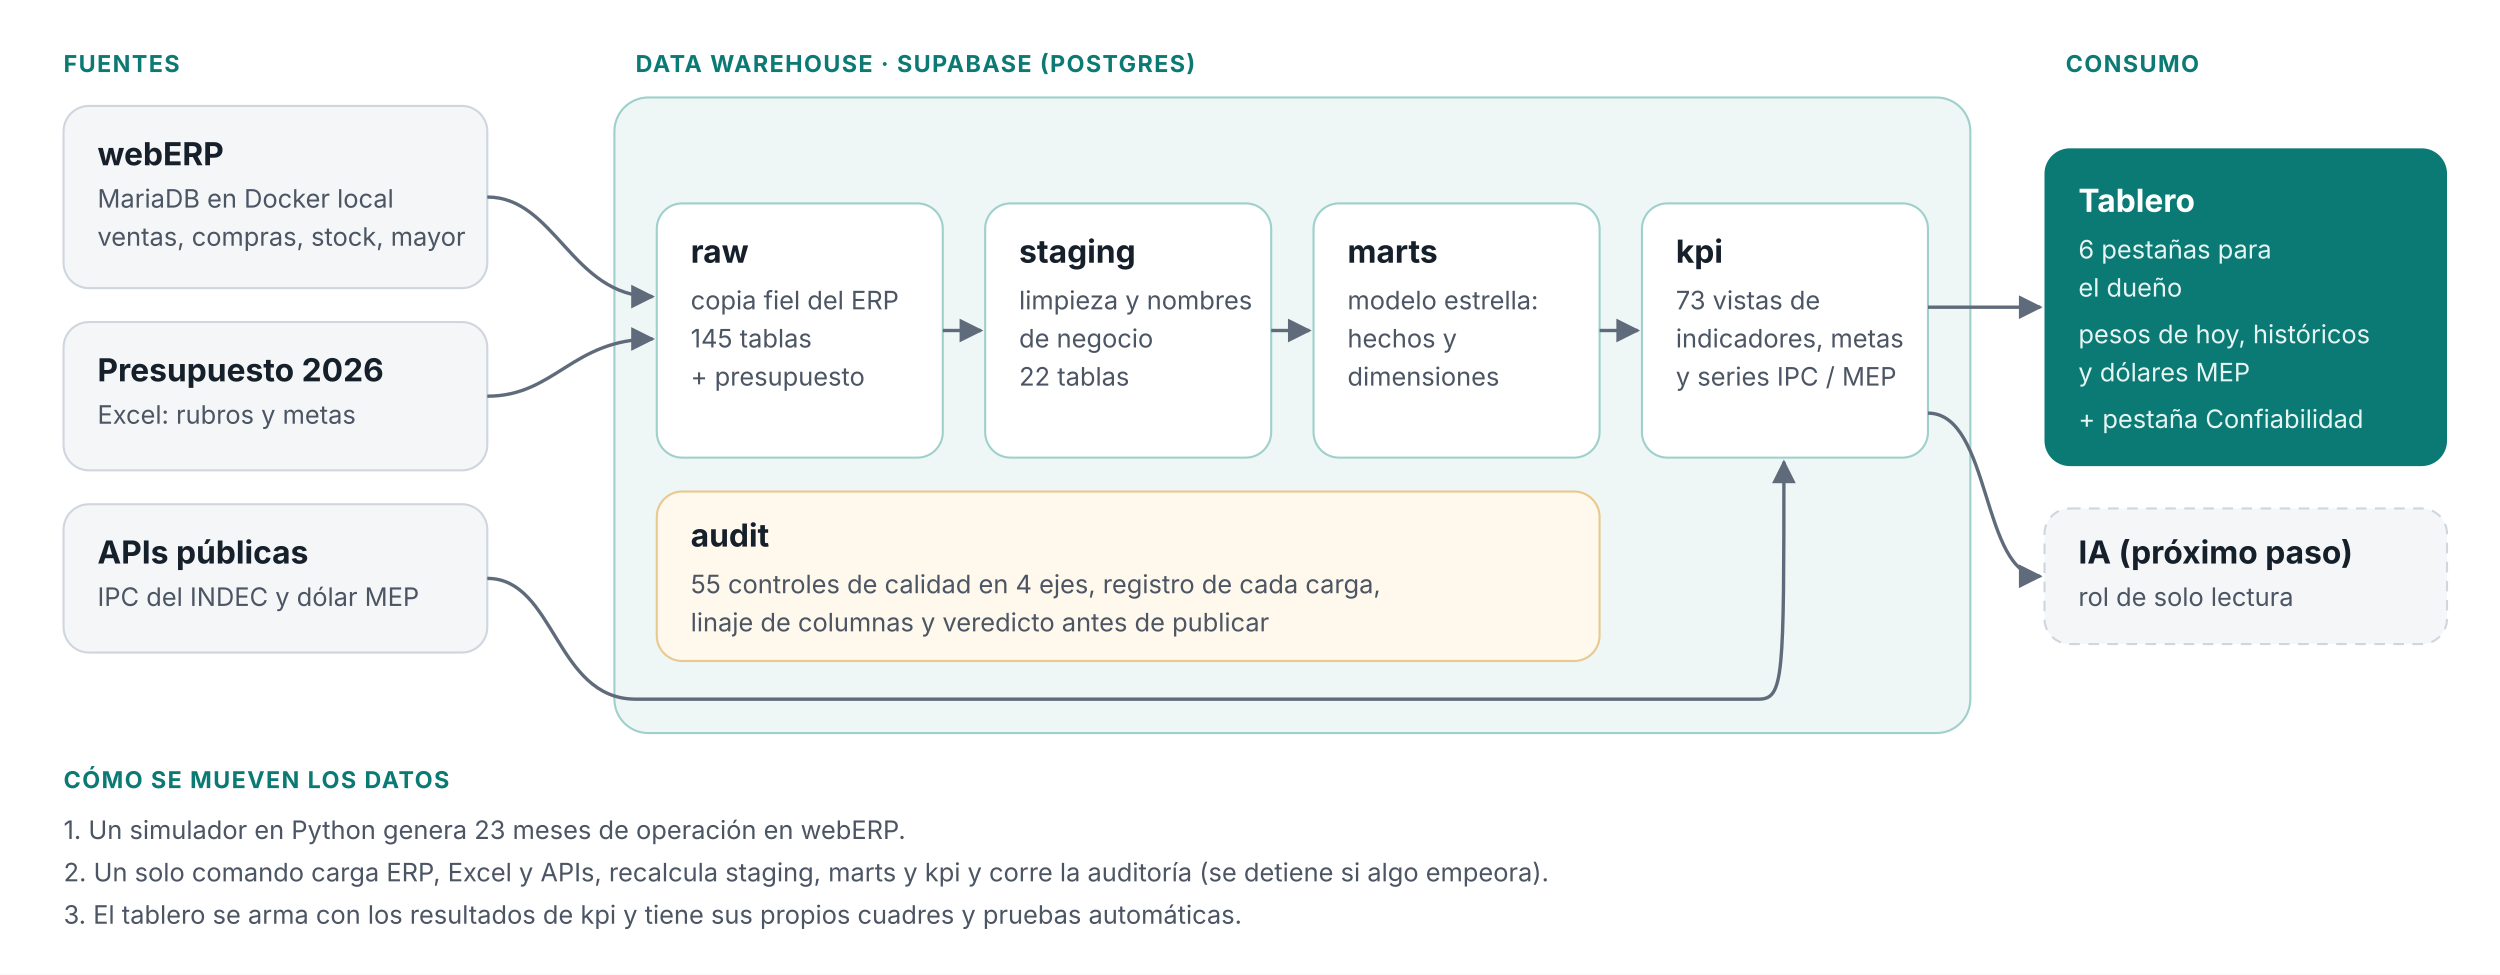
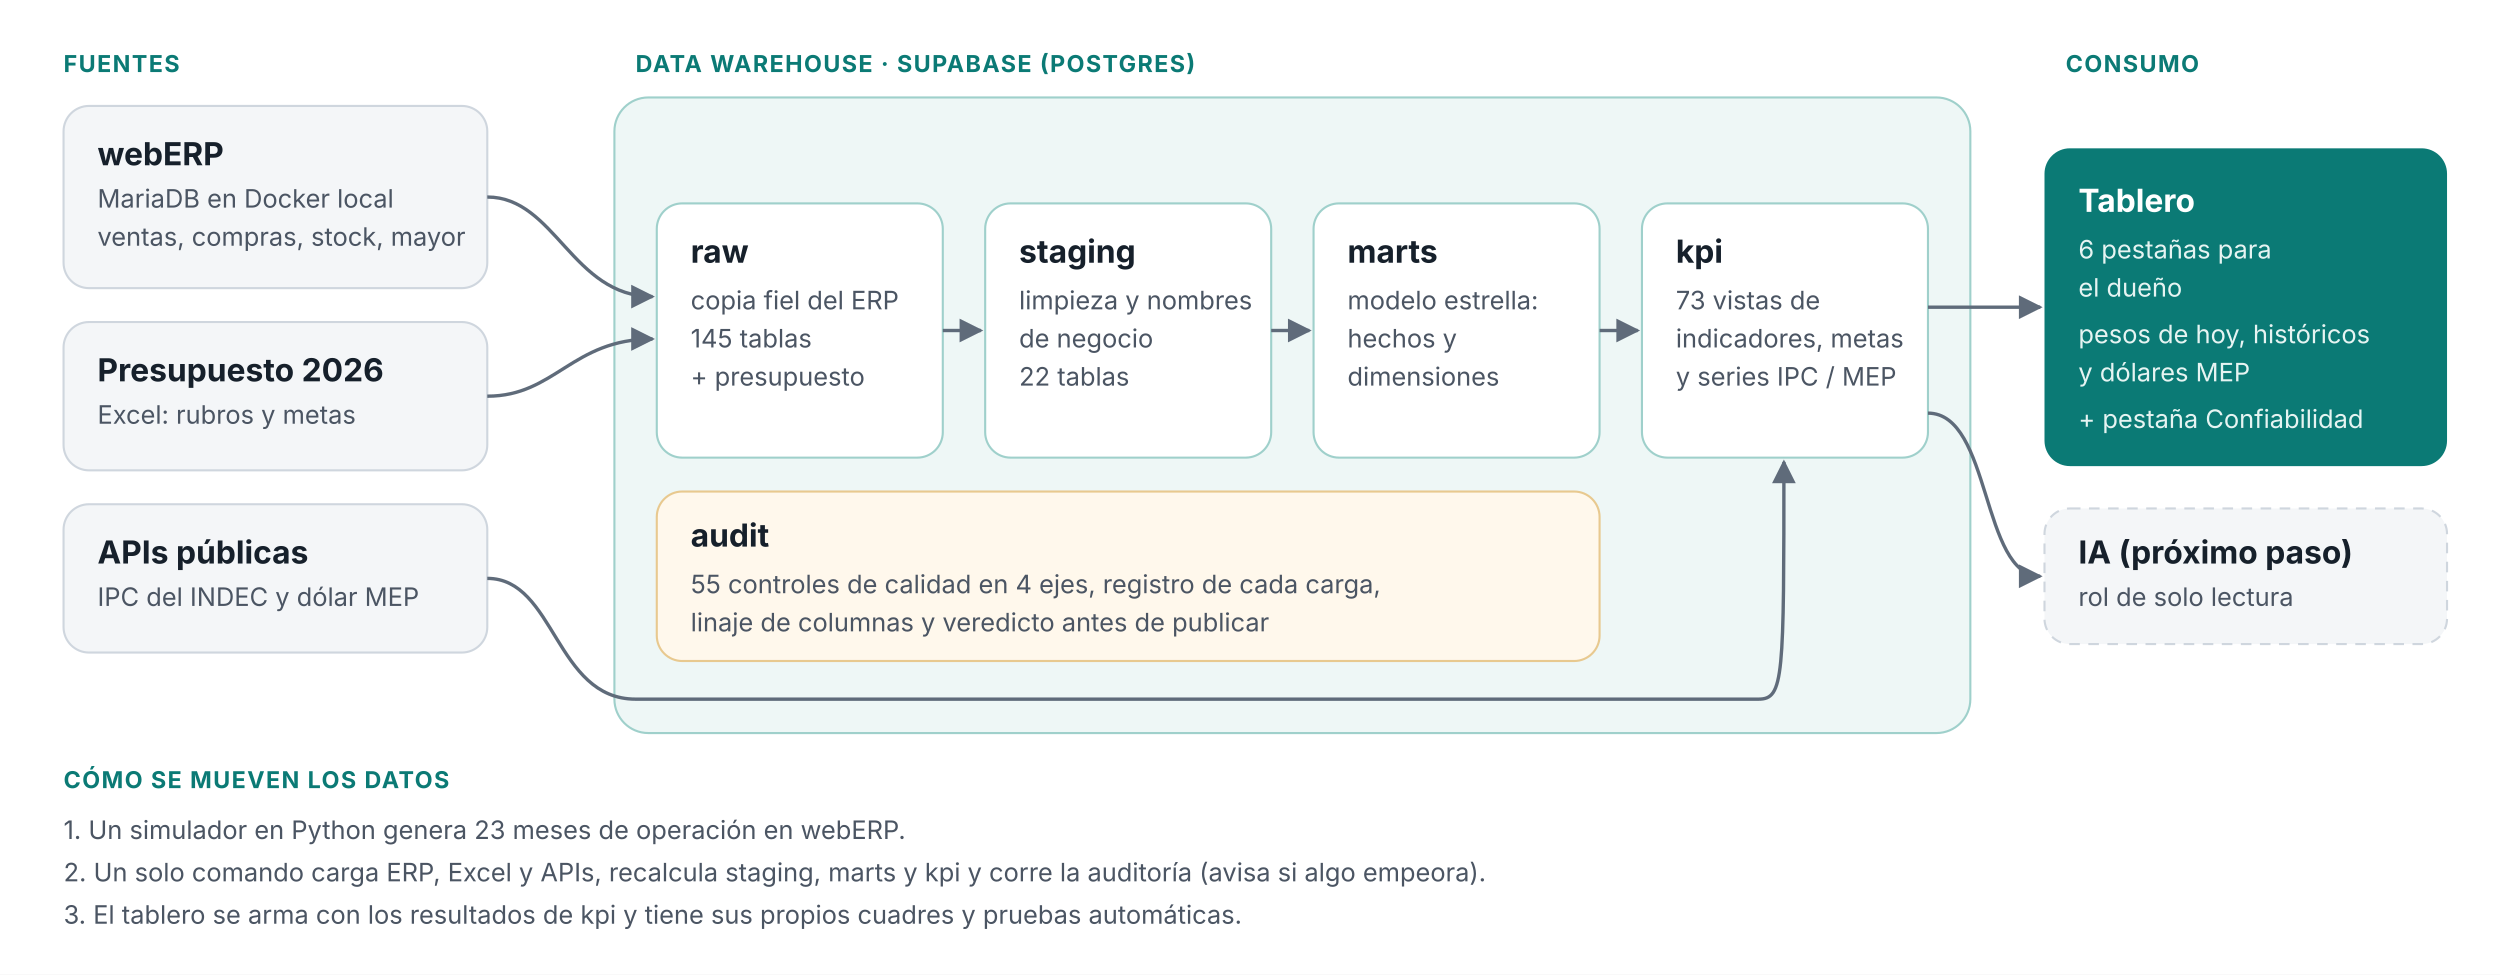
<svg xmlns="http://www.w3.org/2000/svg" viewBox="0 0 1180 460" width="1180" height="460" font-family="Inter, Segoe UI, Arial, sans-serif">
  <defs>
    <marker id="f" viewBox="0 0 10 10" refX="9" refY="5" markerWidth="7" markerHeight="7" orient="auto-start-reverse">
      <path d="M0,0 L10,5 L0,10 z" fill="#5f6b7a" />
    </marker>
    <style>
      .t{font-size:15px;font-weight:700;fill:#16202b}
      .s{font-size:12px;fill:#4b5563}
      .k{font-size:11px;font-weight:700;letter-spacing:.06em;fill:#0b7a75}
      .l{stroke:#5f6b7a;stroke-width:1.6;fill:none}
    </style>
  </defs>
  <rect width="1180" height="460" fill="#ffffff" />
  <text x="30" y="34" class="k">FUENTES</text>
  <rect x="30" y="50" width="200" height="86" rx="12" fill="#f4f6f8" stroke="#cfd6de" />
  <text x="46" y="78" class="t">webERP</text>
  <text x="46" y="98" class="s">MariaDB en Docker local</text>
  <text x="46" y="116" class="s">ventas, compras, stock, mayor</text>
  <rect x="30" y="152" width="200" height="70" rx="12" fill="#f4f6f8" stroke="#cfd6de" />
  <text x="46" y="180" class="t">Presupuesto 2026</text>
  <text x="46" y="200" class="s">Excel: rubros y metas</text>
  <rect x="30" y="238" width="200" height="70" rx="12" fill="#f4f6f8" stroke="#cfd6de" />
  <text x="46" y="266" class="t">APIs públicas</text>
  <text x="46" y="286" class="s">IPC del INDEC y dólar MEP</text>
  <text x="300" y="34" class="k">DATA WAREHOUSE · SUPABASE (POSTGRES)</text>
  <rect x="290" y="46" width="640" height="300" rx="16" fill="#eef7f6" stroke="#9fd0cb" />
  <rect x="310" y="96" width="135" height="120" rx="12" fill="#ffffff" stroke="#9fd0cb" />
  <text x="326" y="124" class="t">raw</text>
  <text x="326" y="146" class="s">copia fiel del ERP</text>
  <text x="326" y="164" class="s">145 tablas</text>
  <text x="326" y="182" class="s">+ presupuesto</text>
  <rect x="465" y="96" width="135" height="120" rx="12" fill="#ffffff" stroke="#9fd0cb" />
  <text x="481" y="124" class="t">staging</text>
  <text x="481" y="146" class="s">limpieza y nombres</text>
  <text x="481" y="164" class="s">de negocio</text>
  <text x="481" y="182" class="s">22 tablas</text>
  <rect x="620" y="96" width="135" height="120" rx="12" fill="#ffffff" stroke="#9fd0cb" />
  <text x="636" y="124" class="t">marts</text>
  <text x="636" y="146" class="s">modelo estrella:</text>
  <text x="636" y="164" class="s">hechos y</text>
  <text x="636" y="182" class="s">dimensiones</text>
  <rect x="775" y="96" width="135" height="120" rx="12" fill="#ffffff" stroke="#9fd0cb" />
  <text x="791" y="124" class="t">kpi</text>
  <text x="791" y="146" class="s">73 vistas de</text>
  <text x="791" y="164" class="s">indicadores, metas</text>
  <text x="791" y="182" class="s">y series IPC / MEP</text>
  <rect x="310" y="232" width="445" height="80" rx="12" fill="#fff8ec" stroke="#e8c98f" />
  <text x="326" y="258" class="t">audit</text>
  <text x="326" y="280" class="s">55 controles de calidad en 4 ejes, registro de cada carga,</text>
  <text x="326" y="298" class="s">linaje de columnas y veredicto antes de publicar</text>
  <text x="975" y="34" class="k">CONSUMO</text>
  <rect x="965" y="70" width="190" height="150" rx="12" fill="#0b7a75" />
  <text x="981" y="100" class="t" fill="#ffffff" style="fill:#fff">Tablero</text>
  <text x="981" y="122" class="s" style="fill:#e6f4f2">6 pestañas para</text>
  <text x="981" y="140" class="s" style="fill:#e6f4f2">el dueño</text>
  <text x="981" y="162" class="s" style="fill:#e6f4f2">pesos de hoy, históricos</text>
  <text x="981" y="180" class="s" style="fill:#e6f4f2">y dólares MEP</text>
  <text x="981" y="202" class="s" style="fill:#e6f4f2">+ pestaña Confiabilidad</text>
  <rect x="965" y="240" width="190" height="64" rx="12" fill="#f4f6f8" stroke="#cfd6de" stroke-dasharray="5 4" />
  <text x="981" y="266" class="t">IA (próximo paso)</text>
  <text x="981" y="286" class="s">rol de solo lectura</text>
  <path class="l" d="M230,93 C262,93 270,140 308,140" marker-end="url(#f)" />
  <path class="l" d="M230,187 C262,187 270,160 308,160" marker-end="url(#f)" />
  <path class="l" d="M230,273 C262,273 262,330 300,330 L830,330 C842,330 842,320 842,218" marker-end="url(#f)" />
  <path class="l" d="M445,156 L463,156" marker-end="url(#f)" />
  <path class="l" d="M600,156 L618,156" marker-end="url(#f)" />
  <path class="l" d="M755,156 L773,156" marker-end="url(#f)" />
  <path class="l" d="M910,145 L963,145" marker-end="url(#f)" />
  <path class="l" d="M910,195 C940,195 935,272 963,272" marker-end="url(#f)" />
  <text x="30" y="372" class="k">CÓMO SE MUEVEN LOS DATOS</text>
  <text x="30" y="396" class="s">1. Un simulador en Python genera 23 meses de operación en webERP.</text>
-   <text x="30" y="416" class="s">2. Un solo comando carga ERP, Excel y APIs, recalcula staging, marts y kpi y corre la auditoría (se detiene si algo empeora).</text>
+   <text x="30" y="416" class="s">2. Un solo comando carga ERP, Excel y APIs, recalcula staging, marts y kpi y corre la auditoría (avisa si algo empeora).</text>
  <text x="30" y="436" class="s">3. El tablero se arma con los resultados de kpi y tiene sus propios cuadres y pruebas automáticas.</text>
</svg>
